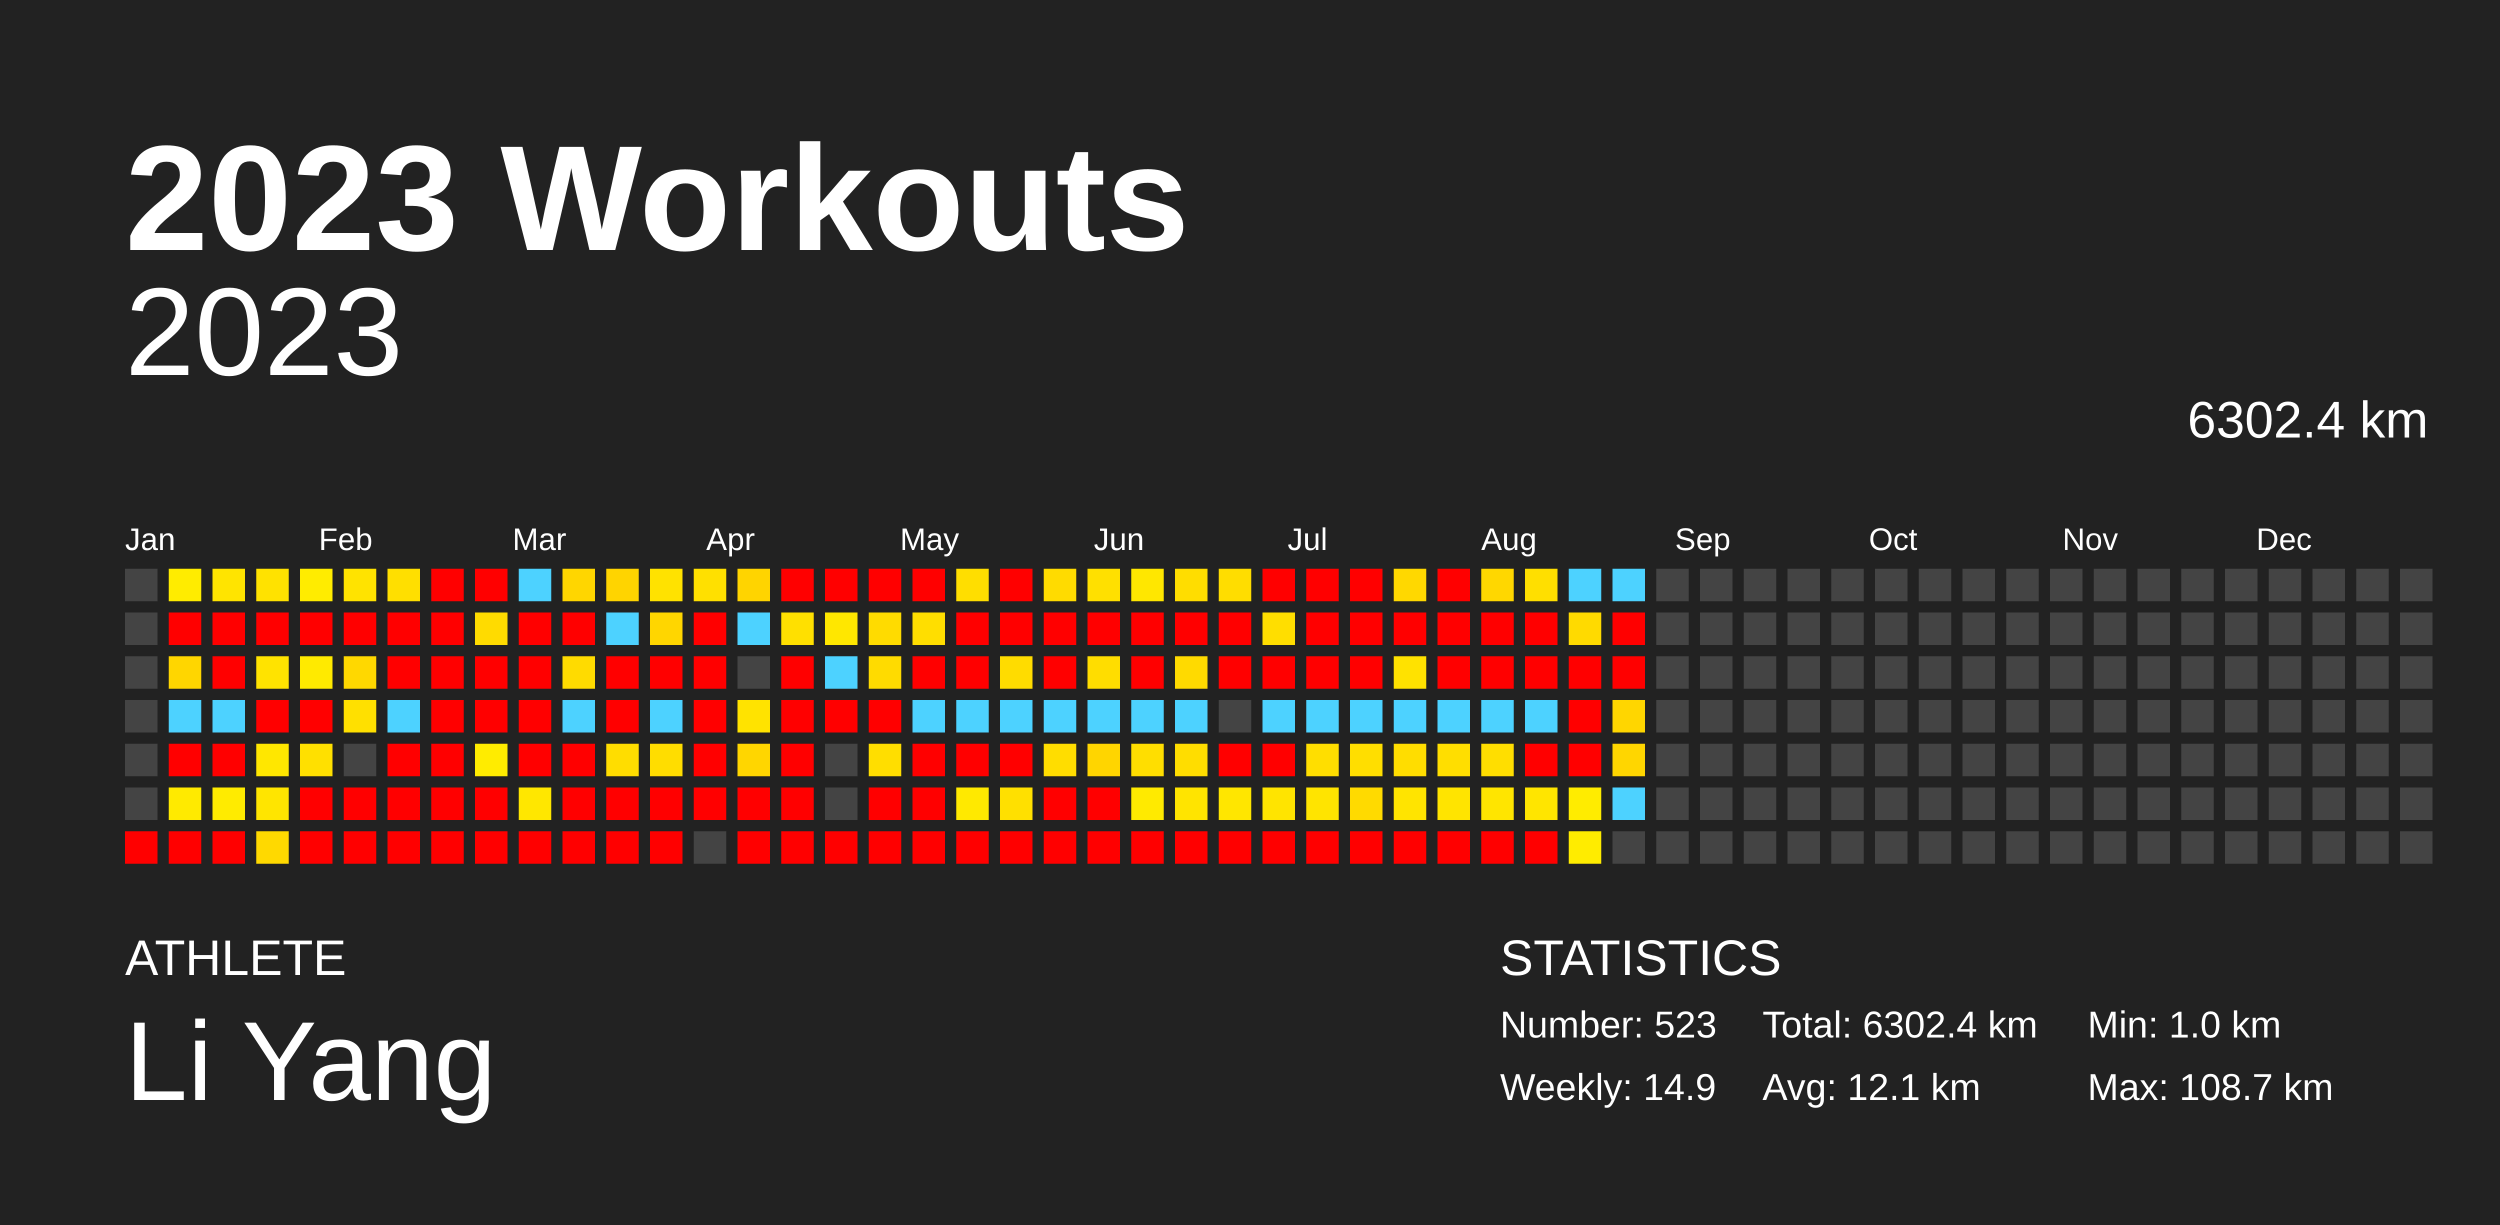
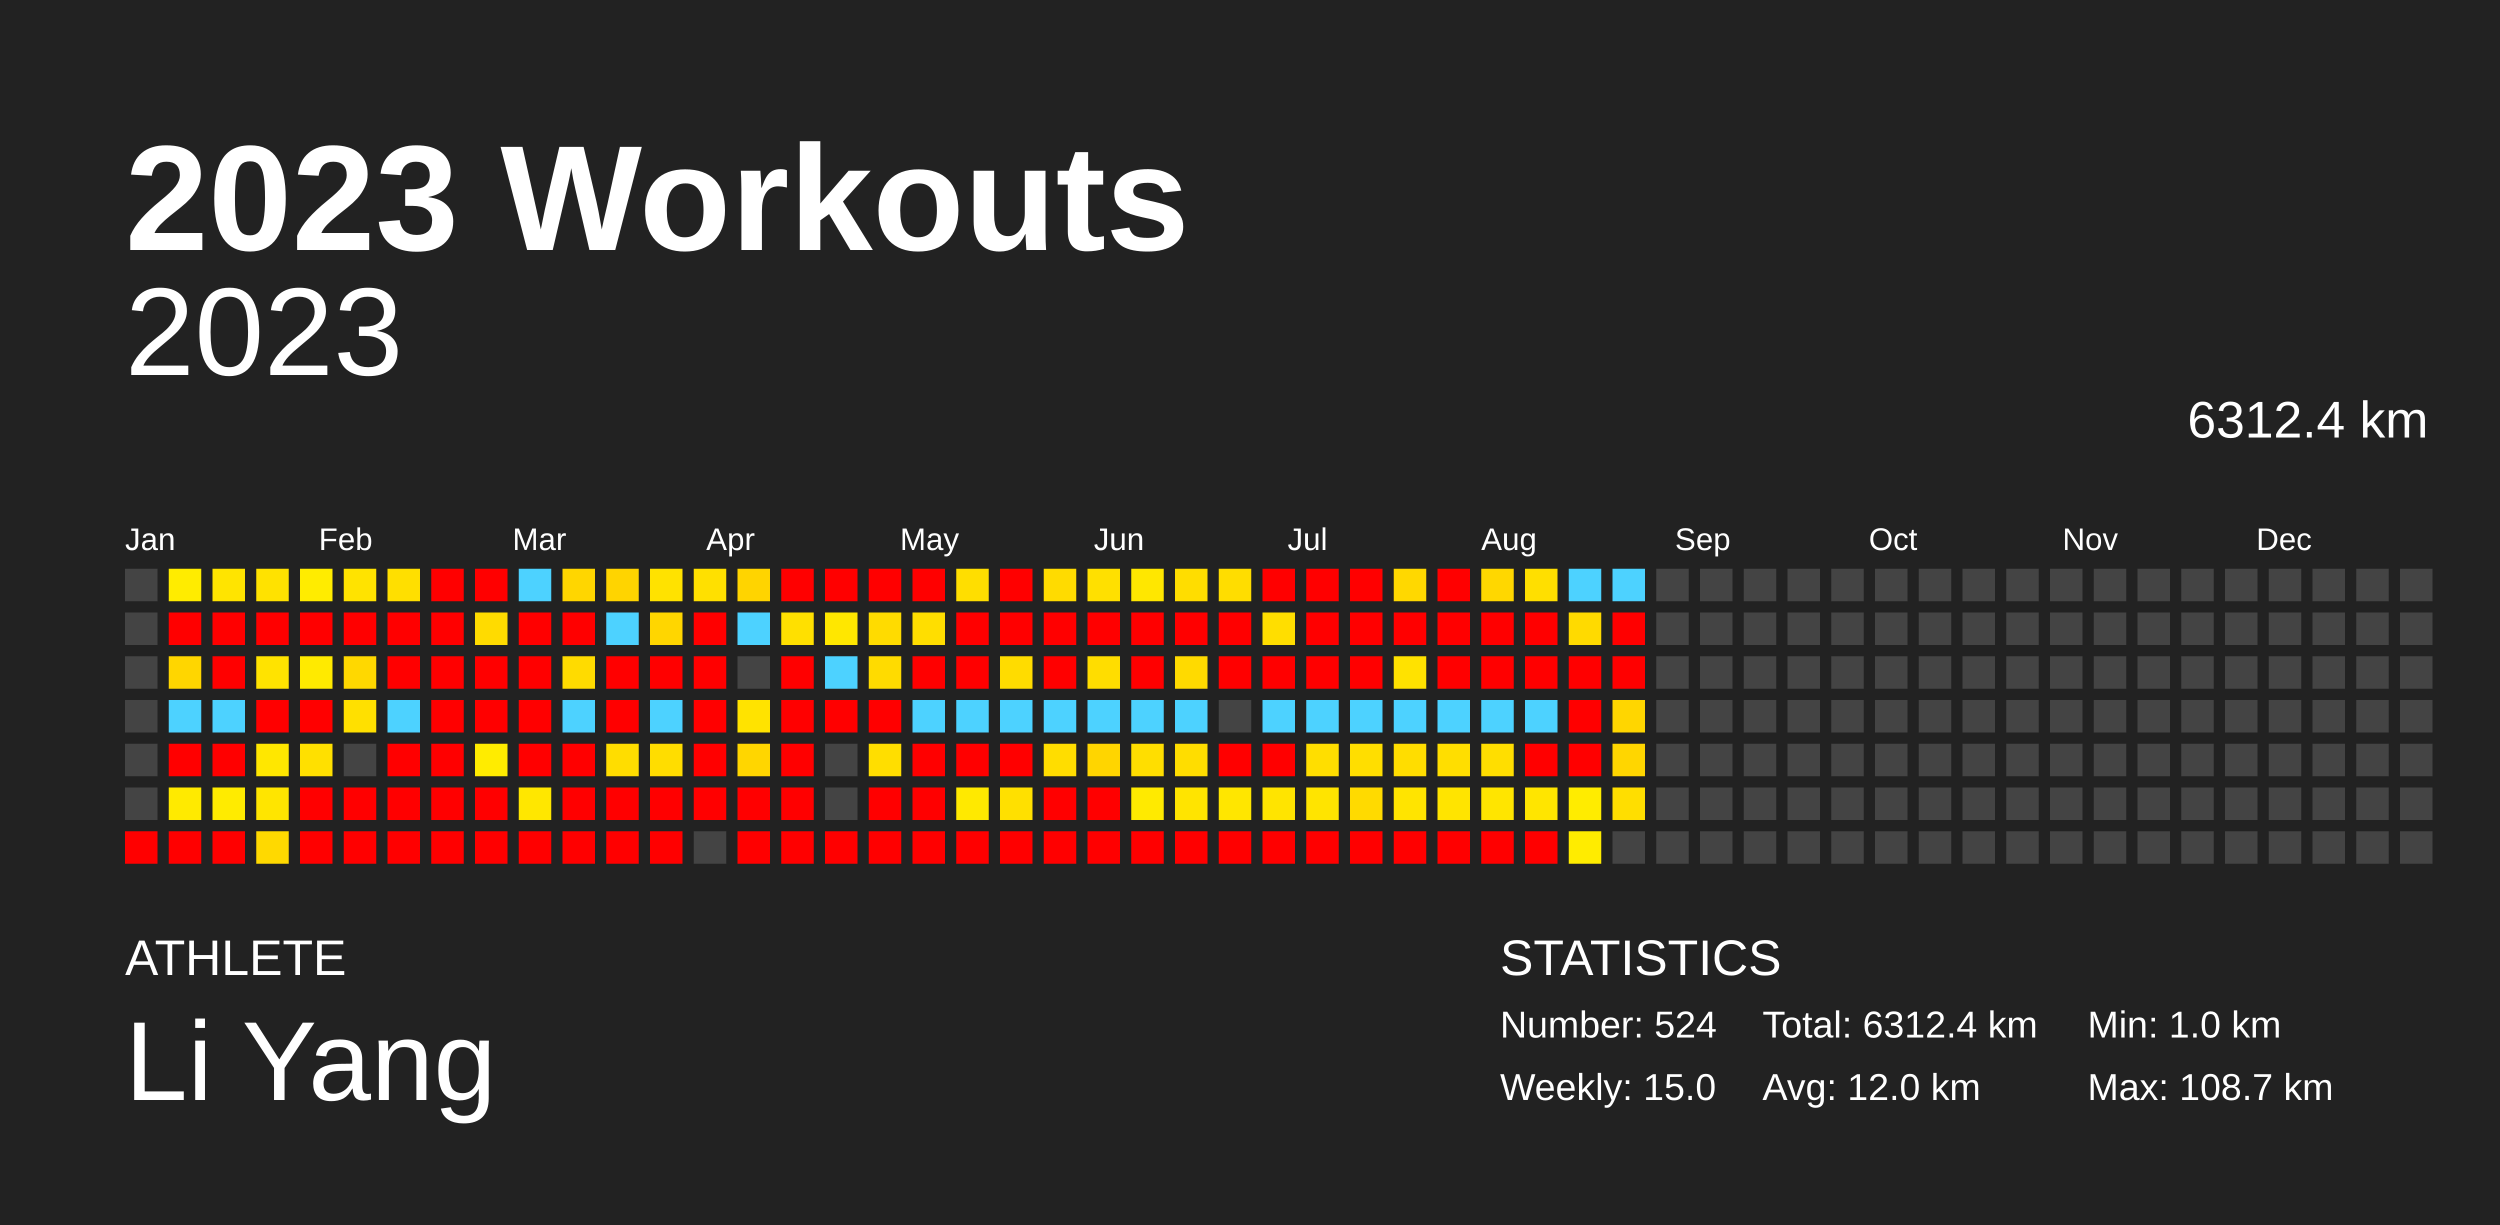
<svg xmlns="http://www.w3.org/2000/svg" baseProfile="full" height="98mm" version="1.1" viewBox="0,0,200,98" width="200mm">
  <defs />
  <rect fill="#222222" height="98" width="200" x="0" y="0" />
  <text fill="#FFFFFF" style="font-size:12px; font-family:Arial; font-weight:bold;" x="10" y="20">2023 Workouts</text>
  <text fill="#FFFFFF" style="font-size:4px; font-family:Arial" x="10" y="78">ATHLETE</text>
  <text fill="#FFFFFF" style="font-size:9px; font-family:Arial" x="10" y="88">Li Yang</text>
  <text fill="#FFFFFF" style="font-size:4px; font-family:Arial" x="120" y="78">STATISTICS</text>
-   <text fill="#FFFFFF" style="font-size:3px; font-family:Arial" x="120" y="83">Number: 523</text>
-   <text fill="#FFFFFF" style="font-size:3px; font-family:Arial" x="120" y="88">Weekly: 14.9</text>
-   <text fill="#FFFFFF" style="font-size:3px; font-family:Arial" x="141" y="83">Total: 6302.4 km</text>
-   <text fill="#FFFFFF" style="font-size:3px; font-family:Arial" x="141" y="88">Avg: 12.1 km</text>
+   <text fill="#FFFFFF" style="font-size:3px; font-family:Arial" x="120" y="83">Number: 524</text>
+   <text fill="#FFFFFF" style="font-size:3px; font-family:Arial" x="120" y="88">Weekly: 15.0</text>
+   <text fill="#FFFFFF" style="font-size:3px; font-family:Arial" x="141" y="83">Total: 6312.4 km</text>
+   <text fill="#FFFFFF" style="font-size:3px; font-family:Arial" x="141" y="88">Avg: 12.0 km</text>
  <text fill="#FFFFFF" style="font-size:3px; font-family:Arial" x="167" y="83">Min: 1.0 km</text>
  <text fill="#FFFFFF" style="font-size:3px; font-family:Arial" x="167" y="88">Max: 108.7 km</text>
  <text alignment-baseline="hanging" fill="#FFFFFF" style="font-size:10.0px; font-family:Arial;" x="10" y="30">2023</text>
-   <text alignment-baseline="hanging" fill="#FFFFFF" style="font-size:4.125px; font-family:Arial;" x="175" y="35">6302.4 km</text>
+   <text alignment-baseline="hanging" fill="#FFFFFF" style="font-size:4.125px; font-family:Arial;" x="175" y="35">6312.4 km</text>
  <text fill="#FFFFFF" style="font-size:2.5px; font-family:Arial" x="10.0" y="44">Jan</text>
  <text fill="#FFFFFF" style="font-size:2.5px; font-family:Arial" x="25.5" y="44">Feb</text>
  <text fill="#FFFFFF" style="font-size:2.5px; font-family:Arial" x="41.0" y="44">Mar</text>
  <text fill="#FFFFFF" style="font-size:2.5px; font-family:Arial" x="56.5" y="44">Apr</text>
  <text fill="#FFFFFF" style="font-size:2.5px; font-family:Arial" x="72.0" y="44">May</text>
  <text fill="#FFFFFF" style="font-size:2.5px; font-family:Arial" x="87.5" y="44">Jun</text>
  <text fill="#FFFFFF" style="font-size:2.5px; font-family:Arial" x="103.0" y="44">Jul</text>
  <text fill="#FFFFFF" style="font-size:2.5px; font-family:Arial" x="118.5" y="44">Aug</text>
  <text fill="#FFFFFF" style="font-size:2.5px; font-family:Arial" x="134.0" y="44">Sep</text>
  <text fill="#FFFFFF" style="font-size:2.5px; font-family:Arial" x="149.5" y="44">Oct</text>
  <text fill="#FFFFFF" style="font-size:2.5px; font-family:Arial" x="165.0" y="44">Nov</text>
  <text fill="#FFFFFF" style="font-size:2.5px; font-family:Arial" x="180.5" y="44">Dec</text>
  <rect fill="#444444" height="2.6" width="2.6" x="10.0" y="45.5" />
  <rect fill="#444444" height="2.6" width="2.6" x="10.0" y="49.0" />
  <rect fill="#444444" height="2.6" width="2.6" x="10.0" y="52.5" />
  <rect fill="#444444" height="2.6" width="2.6" x="10.0" y="56.0" />
  <rect fill="#444444" height="2.6" width="2.6" x="10.0" y="59.5" />
  <rect fill="#444444" height="2.6" width="2.6" x="10.0" y="63.0" />
  <rect fill="red" height="2.6" width="2.6" x="10.0" y="66.5" />
  <rect fill="#ffec00" height="2.6" width="2.6" x="13.5" y="45.5" />
  <rect fill="red" height="2.6" width="2.6" x="13.5" y="49.0" />
  <rect fill="#ffd600" height="2.6" width="2.6" x="13.5" y="52.5" />
  <rect fill="#4dd2ff" height="2.6" width="2.6" x="13.5" y="56.0" />
  <rect fill="red" height="2.6" width="2.6" x="13.5" y="59.5" />
  <rect fill="#ffea00" height="2.6" width="2.6" x="13.5" y="63.0" />
  <rect fill="red" height="2.6" width="2.6" x="13.5" y="66.5" />
  <rect fill="#ffe400" height="2.6" width="2.6" x="17.0" y="45.5" />
  <rect fill="red" height="2.6" width="2.6" x="17.0" y="49.0" />
  <rect fill="red" height="2.6" width="2.6" x="17.0" y="52.5" />
  <rect fill="#4dd2ff" height="2.6" width="2.6" x="17.0" y="56.0" />
  <rect fill="red" height="2.6" width="2.6" x="17.0" y="59.5" />
  <rect fill="#ffeb00" height="2.6" width="2.6" x="17.0" y="63.0" />
  <rect fill="red" height="2.6" width="2.6" x="17.0" y="66.5" />
  <rect fill="#ffe200" height="2.6" width="2.6" x="20.5" y="45.5" />
  <rect fill="red" height="2.6" width="2.6" x="20.5" y="49.0" />
  <rect fill="#ffe300" height="2.6" width="2.6" x="20.5" y="52.5" />
  <rect fill="red" height="2.6" width="2.6" x="20.5" y="56.0" />
  <rect fill="#ffe700" height="2.6" width="2.6" x="20.5" y="59.5" />
  <rect fill="#ffe500" height="2.6" width="2.6" x="20.5" y="63.0" />
  <rect fill="#ffd900" height="2.6" width="2.6" x="20.5" y="66.5" />
  <rect fill="#ffec00" height="2.6" width="2.6" x="24.0" y="45.5" />
  <rect fill="red" height="2.6" width="2.6" x="24.0" y="49.0" />
  <rect fill="#ffea00" height="2.6" width="2.6" x="24.0" y="52.5" />
  <rect fill="red" height="2.6" width="2.6" x="24.0" y="56.0" />
  <rect fill="#ffe000" height="2.6" width="2.6" x="24.0" y="59.5" />
  <rect fill="red" height="2.6" width="2.6" x="24.0" y="63.0" />
  <rect fill="red" height="2.6" width="2.6" x="24.0" y="66.5" />
  <rect fill="#ffe300" height="2.6" width="2.6" x="27.5" y="45.5" />
  <rect fill="red" height="2.6" width="2.6" x="27.5" y="49.0" />
  <rect fill="#ffd800" height="2.6" width="2.6" x="27.5" y="52.5" />
  <rect fill="#ffe000" height="2.6" width="2.6" x="27.5" y="56.0" />
  <rect fill="#444444" height="2.6" width="2.6" x="27.5" y="59.5" />
  <rect fill="red" height="2.6" width="2.6" x="27.5" y="63.0" />
  <rect fill="red" height="2.6" width="2.6" x="27.5" y="66.5" />
  <rect fill="#ffdf00" height="2.6" width="2.6" x="31.0" y="45.5" />
  <rect fill="red" height="2.6" width="2.6" x="31.0" y="49.0" />
  <rect fill="red" height="2.6" width="2.6" x="31.0" y="52.5" />
  <rect fill="#4dd2ff" height="2.6" width="2.6" x="31.0" y="56.0" />
  <rect fill="red" height="2.6" width="2.6" x="31.0" y="59.5" />
  <rect fill="red" height="2.6" width="2.6" x="31.0" y="63.0" />
  <rect fill="red" height="2.6" width="2.6" x="31.0" y="66.5" />
  <rect fill="red" height="2.6" width="2.6" x="34.5" y="45.5" />
  <rect fill="red" height="2.6" width="2.6" x="34.5" y="49.0" />
  <rect fill="red" height="2.6" width="2.6" x="34.5" y="52.5" />
  <rect fill="red" height="2.6" width="2.6" x="34.5" y="56.0" />
  <rect fill="red" height="2.6" width="2.6" x="34.5" y="59.5" />
  <rect fill="red" height="2.6" width="2.6" x="34.5" y="63.0" />
  <rect fill="red" height="2.6" width="2.6" x="34.5" y="66.5" />
  <rect fill="red" height="2.6" width="2.6" x="38.0" y="45.5" />
  <rect fill="#ffdb00" height="2.6" width="2.6" x="38.0" y="49.0" />
  <rect fill="red" height="2.6" width="2.6" x="38.0" y="52.5" />
  <rect fill="red" height="2.6" width="2.6" x="38.0" y="56.0" />
  <rect fill="#ffec00" height="2.6" width="2.6" x="38.0" y="59.5" />
  <rect fill="red" height="2.6" width="2.6" x="38.0" y="63.0" />
  <rect fill="red" height="2.6" width="2.6" x="38.0" y="66.5" />
  <rect fill="#4dd2ff" height="2.6" width="2.6" x="41.5" y="45.5" />
  <rect fill="red" height="2.6" width="2.6" x="41.5" y="49.0" />
  <rect fill="red" height="2.6" width="2.6" x="41.5" y="52.5" />
  <rect fill="red" height="2.6" width="2.6" x="41.5" y="56.0" />
  <rect fill="red" height="2.6" width="2.6" x="41.5" y="59.5" />
  <rect fill="#ffe700" height="2.6" width="2.6" x="41.5" y="63.0" />
  <rect fill="red" height="2.6" width="2.6" x="41.5" y="66.5" />
  <rect fill="#ffd600" height="2.6" width="2.6" x="45.0" y="45.5" />
  <rect fill="red" height="2.6" width="2.6" x="45.0" y="49.0" />
  <rect fill="#ffdb00" height="2.6" width="2.6" x="45.0" y="52.5" />
  <rect fill="#4dd2ff" height="2.6" width="2.6" x="45.0" y="56.0" />
  <rect fill="red" height="2.6" width="2.6" x="45.0" y="59.5" />
  <rect fill="red" height="2.6" width="2.6" x="45.0" y="63.0" />
  <rect fill="red" height="2.6" width="2.6" x="45.0" y="66.5" />
  <rect fill="#ffd400" height="2.6" width="2.6" x="48.5" y="45.5" />
  <rect fill="#4dd2ff" height="2.6" width="2.6" x="48.5" y="49.0" />
  <rect fill="red" height="2.6" width="2.6" x="48.5" y="52.5" />
  <rect fill="red" height="2.6" width="2.6" x="48.5" y="56.0" />
  <rect fill="#ffdd00" height="2.6" width="2.6" x="48.5" y="59.5" />
  <rect fill="red" height="2.6" width="2.6" x="48.5" y="63.0" />
  <rect fill="red" height="2.6" width="2.6" x="48.5" y="66.5" />
  <rect fill="#ffe200" height="2.6" width="2.6" x="52.0" y="45.5" />
  <rect fill="#ffd600" height="2.6" width="2.6" x="52.0" y="49.0" />
  <rect fill="red" height="2.6" width="2.6" x="52.0" y="52.5" />
  <rect fill="#4dd2ff" height="2.6" width="2.6" x="52.0" y="56.0" />
  <rect fill="#ffdd00" height="2.6" width="2.6" x="52.0" y="59.5" />
  <rect fill="red" height="2.6" width="2.6" x="52.0" y="63.0" />
  <rect fill="red" height="2.6" width="2.6" x="52.0" y="66.5" />
  <rect fill="#ffe000" height="2.6" width="2.6" x="55.5" y="45.5" />
  <rect fill="red" height="2.6" width="2.6" x="55.5" y="49.0" />
  <rect fill="red" height="2.6" width="2.6" x="55.5" y="52.5" />
  <rect fill="red" height="2.6" width="2.6" x="55.5" y="56.0" />
  <rect fill="red" height="2.6" width="2.6" x="55.5" y="59.5" />
  <rect fill="red" height="2.6" width="2.6" x="55.5" y="63.0" />
  <rect fill="#444444" height="2.6" width="2.6" x="55.5" y="66.5" />
  <rect fill="#ffd400" height="2.6" width="2.6" x="59.0" y="45.5" />
  <rect fill="#4dd2ff" height="2.6" width="2.6" x="59.0" y="49.0" />
  <rect fill="#444444" height="2.6" width="2.6" x="59.0" y="52.5" />
  <rect fill="#ffe300" height="2.6" width="2.6" x="59.0" y="56.0" />
  <rect fill="#ffd600" height="2.6" width="2.6" x="59.0" y="59.5" />
  <rect fill="red" height="2.6" width="2.6" x="59.0" y="63.0" />
  <rect fill="red" height="2.6" width="2.6" x="59.0" y="66.5" />
  <rect fill="red" height="2.6" width="2.6" x="62.5" y="45.5" />
  <rect fill="#ffe000" height="2.6" width="2.6" x="62.5" y="49.0" />
  <rect fill="red" height="2.6" width="2.6" x="62.5" y="52.5" />
  <rect fill="red" height="2.6" width="2.6" x="62.5" y="56.0" />
  <rect fill="red" height="2.6" width="2.6" x="62.5" y="59.5" />
  <rect fill="red" height="2.6" width="2.6" x="62.5" y="63.0" />
  <rect fill="red" height="2.6" width="2.6" x="62.5" y="66.5" />
  <rect fill="red" height="2.6" width="2.6" x="66.0" y="45.5" />
  <rect fill="#ffe700" height="2.6" width="2.6" x="66.0" y="49.0" />
  <rect fill="#4dd2ff" height="2.6" width="2.6" x="66.0" y="52.5" />
  <rect fill="red" height="2.6" width="2.6" x="66.0" y="56.0" />
  <rect fill="#444444" height="2.6" width="2.6" x="66.0" y="59.5" />
  <rect fill="#444444" height="2.6" width="2.6" x="66.0" y="63.0" />
  <rect fill="red" height="2.6" width="2.6" x="66.0" y="66.5" />
  <rect fill="red" height="2.6" width="2.6" x="69.5" y="45.5" />
  <rect fill="#ffdb00" height="2.6" width="2.6" x="69.5" y="49.0" />
  <rect fill="#ffdb00" height="2.6" width="2.6" x="69.5" y="52.5" />
  <rect fill="red" height="2.6" width="2.6" x="69.5" y="56.0" />
  <rect fill="#ffde00" height="2.6" width="2.6" x="69.5" y="59.5" />
  <rect fill="red" height="2.6" width="2.6" x="69.5" y="63.0" />
  <rect fill="red" height="2.6" width="2.6" x="69.5" y="66.5" />
  <rect fill="red" height="2.6" width="2.6" x="73.0" y="45.5" />
  <rect fill="#ffde00" height="2.6" width="2.6" x="73.0" y="49.0" />
  <rect fill="red" height="2.6" width="2.6" x="73.0" y="52.5" />
  <rect fill="#4dd2ff" height="2.6" width="2.6" x="73.0" y="56.0" />
  <rect fill="red" height="2.6" width="2.6" x="73.0" y="59.5" />
  <rect fill="red" height="2.6" width="2.6" x="73.0" y="63.0" />
  <rect fill="red" height="2.6" width="2.6" x="73.0" y="66.5" />
  <rect fill="#ffde00" height="2.6" width="2.6" x="76.5" y="45.5" />
  <rect fill="red" height="2.6" width="2.6" x="76.5" y="49.0" />
  <rect fill="red" height="2.6" width="2.6" x="76.5" y="52.5" />
  <rect fill="#4dd2ff" height="2.6" width="2.6" x="76.5" y="56.0" />
  <rect fill="red" height="2.6" width="2.6" x="76.5" y="59.5" />
  <rect fill="#ffe900" height="2.6" width="2.6" x="76.5" y="63.0" />
  <rect fill="red" height="2.6" width="2.6" x="76.5" y="66.5" />
  <rect fill="red" height="2.6" width="2.6" x="80.0" y="45.5" />
  <rect fill="red" height="2.6" width="2.6" x="80.0" y="49.0" />
  <rect fill="#ffdc00" height="2.6" width="2.6" x="80.0" y="52.5" />
  <rect fill="#4dd2ff" height="2.6" width="2.6" x="80.0" y="56.0" />
  <rect fill="red" height="2.6" width="2.6" x="80.0" y="59.5" />
  <rect fill="#ffe000" height="2.6" width="2.6" x="80.0" y="63.0" />
  <rect fill="red" height="2.6" width="2.6" x="80.0" y="66.5" />
  <rect fill="#ffdb00" height="2.6" width="2.6" x="83.5" y="45.5" />
  <rect fill="red" height="2.6" width="2.6" x="83.5" y="49.0" />
  <rect fill="red" height="2.6" width="2.6" x="83.5" y="52.5" />
  <rect fill="#4dd2ff" height="2.6" width="2.6" x="83.5" y="56.0" />
  <rect fill="#ffdd00" height="2.6" width="2.6" x="83.5" y="59.5" />
  <rect fill="red" height="2.6" width="2.6" x="83.5" y="63.0" />
  <rect fill="red" height="2.6" width="2.6" x="83.5" y="66.5" />
  <rect fill="#ffe000" height="2.6" width="2.6" x="87.0" y="45.5" />
  <rect fill="red" height="2.6" width="2.6" x="87.0" y="49.0" />
  <rect fill="#ffdd00" height="2.6" width="2.6" x="87.0" y="52.5" />
  <rect fill="#4dd2ff" height="2.6" width="2.6" x="87.0" y="56.0" />
  <rect fill="#ffd500" height="2.6" width="2.6" x="87.0" y="59.5" />
  <rect fill="red" height="2.6" width="2.6" x="87.0" y="63.0" />
  <rect fill="red" height="2.6" width="2.6" x="87.0" y="66.5" />
  <rect fill="#ffe700" height="2.6" width="2.6" x="90.5" y="45.5" />
  <rect fill="red" height="2.6" width="2.6" x="90.5" y="49.0" />
  <rect fill="red" height="2.6" width="2.6" x="90.5" y="52.5" />
  <rect fill="#4dd2ff" height="2.6" width="2.6" x="90.5" y="56.0" />
  <rect fill="#ffde00" height="2.6" width="2.6" x="90.5" y="59.5" />
  <rect fill="#ffea00" height="2.6" width="2.6" x="90.5" y="63.0" />
  <rect fill="red" height="2.6" width="2.6" x="90.5" y="66.5" />
  <rect fill="#ffdd00" height="2.6" width="2.6" x="94.0" y="45.5" />
  <rect fill="red" height="2.6" width="2.6" x="94.0" y="49.0" />
  <rect fill="#ffda00" height="2.6" width="2.6" x="94.0" y="52.5" />
  <rect fill="#4dd2ff" height="2.6" width="2.6" x="94.0" y="56.0" />
  <rect fill="#ffdd00" height="2.6" width="2.6" x="94.0" y="59.5" />
  <rect fill="#ffe400" height="2.6" width="2.6" x="94.0" y="63.0" />
  <rect fill="red" height="2.6" width="2.6" x="94.0" y="66.5" />
  <rect fill="#ffdd00" height="2.6" width="2.6" x="97.5" y="45.5" />
  <rect fill="red" height="2.6" width="2.6" x="97.5" y="49.0" />
  <rect fill="red" height="2.6" width="2.6" x="97.5" y="52.5" />
  <rect fill="#444444" height="2.6" width="2.6" x="97.5" y="56.0" />
  <rect fill="red" height="2.6" width="2.6" x="97.5" y="59.5" />
  <rect fill="#ffe600" height="2.6" width="2.6" x="97.5" y="63.0" />
  <rect fill="red" height="2.6" width="2.6" x="97.5" y="66.5" />
  <rect fill="red" height="2.6" width="2.6" x="101.0" y="45.5" />
  <rect fill="#ffde00" height="2.6" width="2.6" x="101.0" y="49.0" />
  <rect fill="red" height="2.6" width="2.6" x="101.0" y="52.5" />
  <rect fill="#4dd2ff" height="2.6" width="2.6" x="101.0" y="56.0" />
  <rect fill="red" height="2.6" width="2.6" x="101.0" y="59.5" />
  <rect fill="#ffe400" height="2.6" width="2.6" x="101.0" y="63.0" />
  <rect fill="red" height="2.6" width="2.6" x="101.0" y="66.5" />
  <rect fill="red" height="2.6" width="2.6" x="104.5" y="45.5" />
  <rect fill="red" height="2.6" width="2.6" x="104.5" y="49.0" />
  <rect fill="red" height="2.6" width="2.6" x="104.5" y="52.5" />
  <rect fill="#4dd2ff" height="2.6" width="2.6" x="104.5" y="56.0" />
  <rect fill="#ffde00" height="2.6" width="2.6" x="104.5" y="59.5" />
  <rect fill="#ffe400" height="2.6" width="2.6" x="104.5" y="63.0" />
  <rect fill="red" height="2.6" width="2.6" x="104.5" y="66.5" />
  <rect fill="red" height="2.6" width="2.6" x="108.0" y="45.5" />
  <rect fill="red" height="2.6" width="2.6" x="108.0" y="49.0" />
  <rect fill="red" height="2.6" width="2.6" x="108.0" y="52.5" />
  <rect fill="#4dd2ff" height="2.6" width="2.6" x="108.0" y="56.0" />
  <rect fill="#ffde00" height="2.6" width="2.6" x="108.0" y="59.5" />
  <rect fill="#ffda00" height="2.6" width="2.6" x="108.0" y="63.0" />
  <rect fill="red" height="2.6" width="2.6" x="108.0" y="66.5" />
  <rect fill="#ffd800" height="2.6" width="2.6" x="111.5" y="45.5" />
  <rect fill="red" height="2.6" width="2.6" x="111.5" y="49.0" />
  <rect fill="#ffe200" height="2.6" width="2.6" x="111.5" y="52.5" />
  <rect fill="#4dd2ff" height="2.6" width="2.6" x="111.5" y="56.0" />
  <rect fill="#ffdd00" height="2.6" width="2.6" x="111.5" y="59.5" />
  <rect fill="#ffe400" height="2.6" width="2.6" x="111.5" y="63.0" />
  <rect fill="red" height="2.6" width="2.6" x="111.5" y="66.5" />
  <rect fill="red" height="2.6" width="2.6" x="115.0" y="45.5" />
  <rect fill="red" height="2.6" width="2.6" x="115.0" y="49.0" />
  <rect fill="red" height="2.6" width="2.6" x="115.0" y="52.5" />
  <rect fill="#4dd2ff" height="2.6" width="2.6" x="115.0" y="56.0" />
  <rect fill="#ffde00" height="2.6" width="2.6" x="115.0" y="59.5" />
  <rect fill="#ffe400" height="2.6" width="2.6" x="115.0" y="63.0" />
  <rect fill="red" height="2.6" width="2.6" x="115.0" y="66.5" />
  <rect fill="#ffd700" height="2.6" width="2.6" x="118.5" y="45.5" />
  <rect fill="red" height="2.6" width="2.6" x="118.5" y="49.0" />
  <rect fill="red" height="2.6" width="2.6" x="118.5" y="52.5" />
  <rect fill="#4dd2ff" height="2.6" width="2.6" x="118.5" y="56.0" />
  <rect fill="#ffde00" height="2.6" width="2.6" x="118.5" y="59.5" />
  <rect fill="#ffe500" height="2.6" width="2.6" x="118.5" y="63.0" />
  <rect fill="red" height="2.6" width="2.6" x="118.5" y="66.5" />
  <rect fill="#ffdf00" height="2.6" width="2.6" x="122.0" y="45.5" />
  <rect fill="red" height="2.6" width="2.6" x="122.0" y="49.0" />
  <rect fill="red" height="2.6" width="2.6" x="122.0" y="52.5" />
  <rect fill="#4dd2ff" height="2.6" width="2.6" x="122.0" y="56.0" />
  <rect fill="red" height="2.6" width="2.6" x="122.0" y="59.5" />
  <rect fill="#ffe500" height="2.6" width="2.6" x="122.0" y="63.0" />
  <rect fill="red" height="2.6" width="2.6" x="122.0" y="66.5" />
  <rect fill="#4dd2ff" height="2.6" width="2.6" x="125.5" y="45.5" />
  <rect fill="#ffda00" height="2.6" width="2.6" x="125.5" y="49.0" />
  <rect fill="red" height="2.6" width="2.6" x="125.5" y="52.5" />
  <rect fill="red" height="2.6" width="2.6" x="125.5" y="56.0" />
  <rect fill="red" height="2.6" width="2.6" x="125.5" y="59.5" />
  <rect fill="#ffec00" height="2.6" width="2.6" x="125.5" y="63.0" />
  <rect fill="#ffec00" height="2.6" width="2.6" x="125.5" y="66.5" />
  <rect fill="#4dd2ff" height="2.6" width="2.6" x="129.0" y="45.5" />
  <rect fill="red" height="2.6" width="2.6" x="129.0" y="49.0" />
  <rect fill="red" height="2.6" width="2.6" x="129.0" y="52.5" />
  <rect fill="#ffd600" height="2.6" width="2.6" x="129.0" y="56.0" />
  <rect fill="#ffd600" height="2.6" width="2.6" x="129.0" y="59.5" />
-   <rect fill="#4dd2ff" height="2.6" width="2.6" x="129.0" y="63.0" />
+   <rect fill="#ffde00" height="2.6" width="2.6" x="129.0" y="63.0" />
  <rect fill="#444444" height="2.6" width="2.6" x="129.0" y="66.5" />
  <rect fill="#444444" height="2.6" width="2.6" x="132.5" y="45.5" />
  <rect fill="#444444" height="2.6" width="2.6" x="132.5" y="49.0" />
  <rect fill="#444444" height="2.6" width="2.6" x="132.5" y="52.5" />
  <rect fill="#444444" height="2.6" width="2.6" x="132.5" y="56.0" />
  <rect fill="#444444" height="2.6" width="2.6" x="132.5" y="59.5" />
  <rect fill="#444444" height="2.6" width="2.6" x="132.5" y="63.0" />
  <rect fill="#444444" height="2.6" width="2.6" x="132.5" y="66.5" />
  <rect fill="#444444" height="2.6" width="2.6" x="136.0" y="45.5" />
  <rect fill="#444444" height="2.6" width="2.6" x="136.0" y="49.0" />
  <rect fill="#444444" height="2.6" width="2.6" x="136.0" y="52.5" />
  <rect fill="#444444" height="2.6" width="2.6" x="136.0" y="56.0" />
  <rect fill="#444444" height="2.6" width="2.6" x="136.0" y="59.5" />
  <rect fill="#444444" height="2.6" width="2.6" x="136.0" y="63.0" />
  <rect fill="#444444" height="2.6" width="2.6" x="136.0" y="66.5" />
  <rect fill="#444444" height="2.6" width="2.6" x="139.5" y="45.5" />
  <rect fill="#444444" height="2.6" width="2.6" x="139.5" y="49.0" />
  <rect fill="#444444" height="2.6" width="2.6" x="139.5" y="52.5" />
  <rect fill="#444444" height="2.6" width="2.6" x="139.5" y="56.0" />
  <rect fill="#444444" height="2.6" width="2.6" x="139.5" y="59.5" />
  <rect fill="#444444" height="2.6" width="2.6" x="139.5" y="63.0" />
  <rect fill="#444444" height="2.6" width="2.6" x="139.5" y="66.5" />
  <rect fill="#444444" height="2.6" width="2.6" x="143.0" y="45.5" />
  <rect fill="#444444" height="2.6" width="2.6" x="143.0" y="49.0" />
  <rect fill="#444444" height="2.6" width="2.6" x="143.0" y="52.5" />
  <rect fill="#444444" height="2.6" width="2.6" x="143.0" y="56.0" />
  <rect fill="#444444" height="2.6" width="2.6" x="143.0" y="59.5" />
  <rect fill="#444444" height="2.6" width="2.6" x="143.0" y="63.0" />
  <rect fill="#444444" height="2.6" width="2.6" x="143.0" y="66.5" />
  <rect fill="#444444" height="2.6" width="2.6" x="146.5" y="45.5" />
  <rect fill="#444444" height="2.6" width="2.6" x="146.5" y="49.0" />
  <rect fill="#444444" height="2.6" width="2.6" x="146.5" y="52.5" />
  <rect fill="#444444" height="2.6" width="2.6" x="146.5" y="56.0" />
  <rect fill="#444444" height="2.6" width="2.6" x="146.5" y="59.5" />
  <rect fill="#444444" height="2.6" width="2.6" x="146.5" y="63.0" />
  <rect fill="#444444" height="2.6" width="2.6" x="146.5" y="66.5" />
  <rect fill="#444444" height="2.6" width="2.6" x="150.0" y="45.5" />
  <rect fill="#444444" height="2.6" width="2.6" x="150.0" y="49.0" />
  <rect fill="#444444" height="2.6" width="2.6" x="150.0" y="52.5" />
  <rect fill="#444444" height="2.6" width="2.6" x="150.0" y="56.0" />
  <rect fill="#444444" height="2.6" width="2.6" x="150.0" y="59.5" />
  <rect fill="#444444" height="2.6" width="2.6" x="150.0" y="63.0" />
  <rect fill="#444444" height="2.6" width="2.6" x="150.0" y="66.5" />
  <rect fill="#444444" height="2.6" width="2.6" x="153.5" y="45.5" />
  <rect fill="#444444" height="2.6" width="2.6" x="153.5" y="49.0" />
  <rect fill="#444444" height="2.6" width="2.6" x="153.5" y="52.5" />
  <rect fill="#444444" height="2.6" width="2.6" x="153.5" y="56.0" />
  <rect fill="#444444" height="2.6" width="2.6" x="153.5" y="59.5" />
  <rect fill="#444444" height="2.6" width="2.6" x="153.5" y="63.0" />
  <rect fill="#444444" height="2.6" width="2.6" x="153.5" y="66.5" />
  <rect fill="#444444" height="2.6" width="2.6" x="157.0" y="45.5" />
  <rect fill="#444444" height="2.6" width="2.6" x="157.0" y="49.0" />
  <rect fill="#444444" height="2.6" width="2.6" x="157.0" y="52.5" />
  <rect fill="#444444" height="2.6" width="2.6" x="157.0" y="56.0" />
  <rect fill="#444444" height="2.6" width="2.6" x="157.0" y="59.5" />
  <rect fill="#444444" height="2.6" width="2.6" x="157.0" y="63.0" />
  <rect fill="#444444" height="2.6" width="2.6" x="157.0" y="66.5" />
  <rect fill="#444444" height="2.6" width="2.6" x="160.5" y="45.5" />
  <rect fill="#444444" height="2.6" width="2.6" x="160.5" y="49.0" />
  <rect fill="#444444" height="2.6" width="2.6" x="160.5" y="52.5" />
  <rect fill="#444444" height="2.6" width="2.6" x="160.5" y="56.0" />
  <rect fill="#444444" height="2.6" width="2.6" x="160.5" y="59.5" />
  <rect fill="#444444" height="2.6" width="2.6" x="160.5" y="63.0" />
  <rect fill="#444444" height="2.6" width="2.6" x="160.5" y="66.5" />
  <rect fill="#444444" height="2.6" width="2.6" x="164.0" y="45.5" />
  <rect fill="#444444" height="2.6" width="2.6" x="164.0" y="49.0" />
  <rect fill="#444444" height="2.6" width="2.6" x="164.0" y="52.5" />
  <rect fill="#444444" height="2.6" width="2.6" x="164.0" y="56.0" />
  <rect fill="#444444" height="2.6" width="2.6" x="164.0" y="59.5" />
  <rect fill="#444444" height="2.6" width="2.6" x="164.0" y="63.0" />
  <rect fill="#444444" height="2.6" width="2.6" x="164.0" y="66.5" />
  <rect fill="#444444" height="2.6" width="2.6" x="167.5" y="45.5" />
  <rect fill="#444444" height="2.6" width="2.6" x="167.5" y="49.0" />
  <rect fill="#444444" height="2.6" width="2.6" x="167.5" y="52.5" />
  <rect fill="#444444" height="2.6" width="2.6" x="167.5" y="56.0" />
  <rect fill="#444444" height="2.6" width="2.6" x="167.5" y="59.5" />
  <rect fill="#444444" height="2.6" width="2.6" x="167.5" y="63.0" />
  <rect fill="#444444" height="2.6" width="2.6" x="167.5" y="66.5" />
  <rect fill="#444444" height="2.6" width="2.6" x="171.0" y="45.5" />
  <rect fill="#444444" height="2.6" width="2.6" x="171.0" y="49.0" />
  <rect fill="#444444" height="2.6" width="2.6" x="171.0" y="52.5" />
  <rect fill="#444444" height="2.6" width="2.6" x="171.0" y="56.0" />
  <rect fill="#444444" height="2.6" width="2.6" x="171.0" y="59.5" />
  <rect fill="#444444" height="2.6" width="2.6" x="171.0" y="63.0" />
  <rect fill="#444444" height="2.6" width="2.6" x="171.0" y="66.5" />
  <rect fill="#444444" height="2.6" width="2.6" x="174.5" y="45.5" />
  <rect fill="#444444" height="2.6" width="2.6" x="174.5" y="49.0" />
  <rect fill="#444444" height="2.6" width="2.6" x="174.5" y="52.5" />
  <rect fill="#444444" height="2.6" width="2.6" x="174.5" y="56.0" />
  <rect fill="#444444" height="2.6" width="2.6" x="174.5" y="59.5" />
  <rect fill="#444444" height="2.6" width="2.6" x="174.5" y="63.0" />
  <rect fill="#444444" height="2.6" width="2.6" x="174.5" y="66.5" />
  <rect fill="#444444" height="2.6" width="2.6" x="178.0" y="45.5" />
  <rect fill="#444444" height="2.6" width="2.6" x="178.0" y="49.0" />
  <rect fill="#444444" height="2.6" width="2.6" x="178.0" y="52.5" />
  <rect fill="#444444" height="2.6" width="2.6" x="178.0" y="56.0" />
  <rect fill="#444444" height="2.6" width="2.6" x="178.0" y="59.5" />
  <rect fill="#444444" height="2.6" width="2.6" x="178.0" y="63.0" />
  <rect fill="#444444" height="2.6" width="2.6" x="178.0" y="66.5" />
  <rect fill="#444444" height="2.6" width="2.6" x="181.5" y="45.5" />
  <rect fill="#444444" height="2.6" width="2.6" x="181.5" y="49.0" />
  <rect fill="#444444" height="2.6" width="2.6" x="181.5" y="52.5" />
  <rect fill="#444444" height="2.6" width="2.6" x="181.5" y="56.0" />
  <rect fill="#444444" height="2.6" width="2.6" x="181.5" y="59.5" />
  <rect fill="#444444" height="2.6" width="2.6" x="181.5" y="63.0" />
  <rect fill="#444444" height="2.6" width="2.6" x="181.5" y="66.5" />
  <rect fill="#444444" height="2.6" width="2.6" x="185.0" y="45.5" />
  <rect fill="#444444" height="2.6" width="2.6" x="185.0" y="49.0" />
  <rect fill="#444444" height="2.6" width="2.6" x="185.0" y="52.5" />
  <rect fill="#444444" height="2.6" width="2.6" x="185.0" y="56.0" />
  <rect fill="#444444" height="2.6" width="2.6" x="185.0" y="59.5" />
  <rect fill="#444444" height="2.6" width="2.6" x="185.0" y="63.0" />
  <rect fill="#444444" height="2.6" width="2.6" x="185.0" y="66.5" />
  <rect fill="#444444" height="2.6" width="2.6" x="188.5" y="45.5" />
  <rect fill="#444444" height="2.6" width="2.6" x="188.5" y="49.0" />
  <rect fill="#444444" height="2.6" width="2.6" x="188.5" y="52.5" />
  <rect fill="#444444" height="2.6" width="2.6" x="188.5" y="56.0" />
  <rect fill="#444444" height="2.6" width="2.6" x="188.5" y="59.5" />
  <rect fill="#444444" height="2.6" width="2.6" x="188.5" y="63.0" />
  <rect fill="#444444" height="2.6" width="2.6" x="188.5" y="66.5" />
  <rect fill="#444444" height="2.6" width="2.6" x="192.0" y="45.5" />
  <rect fill="#444444" height="2.6" width="2.6" x="192.0" y="49.0" />
  <rect fill="#444444" height="2.6" width="2.6" x="192.0" y="52.5" />
  <rect fill="#444444" height="2.6" width="2.6" x="192.0" y="56.0" />
  <rect fill="#444444" height="2.6" width="2.6" x="192.0" y="59.5" />
  <rect fill="#444444" height="2.6" width="2.6" x="192.0" y="63.0" />
  <rect fill="#444444" height="2.6" width="2.6" x="192.0" y="66.5" />
</svg>
